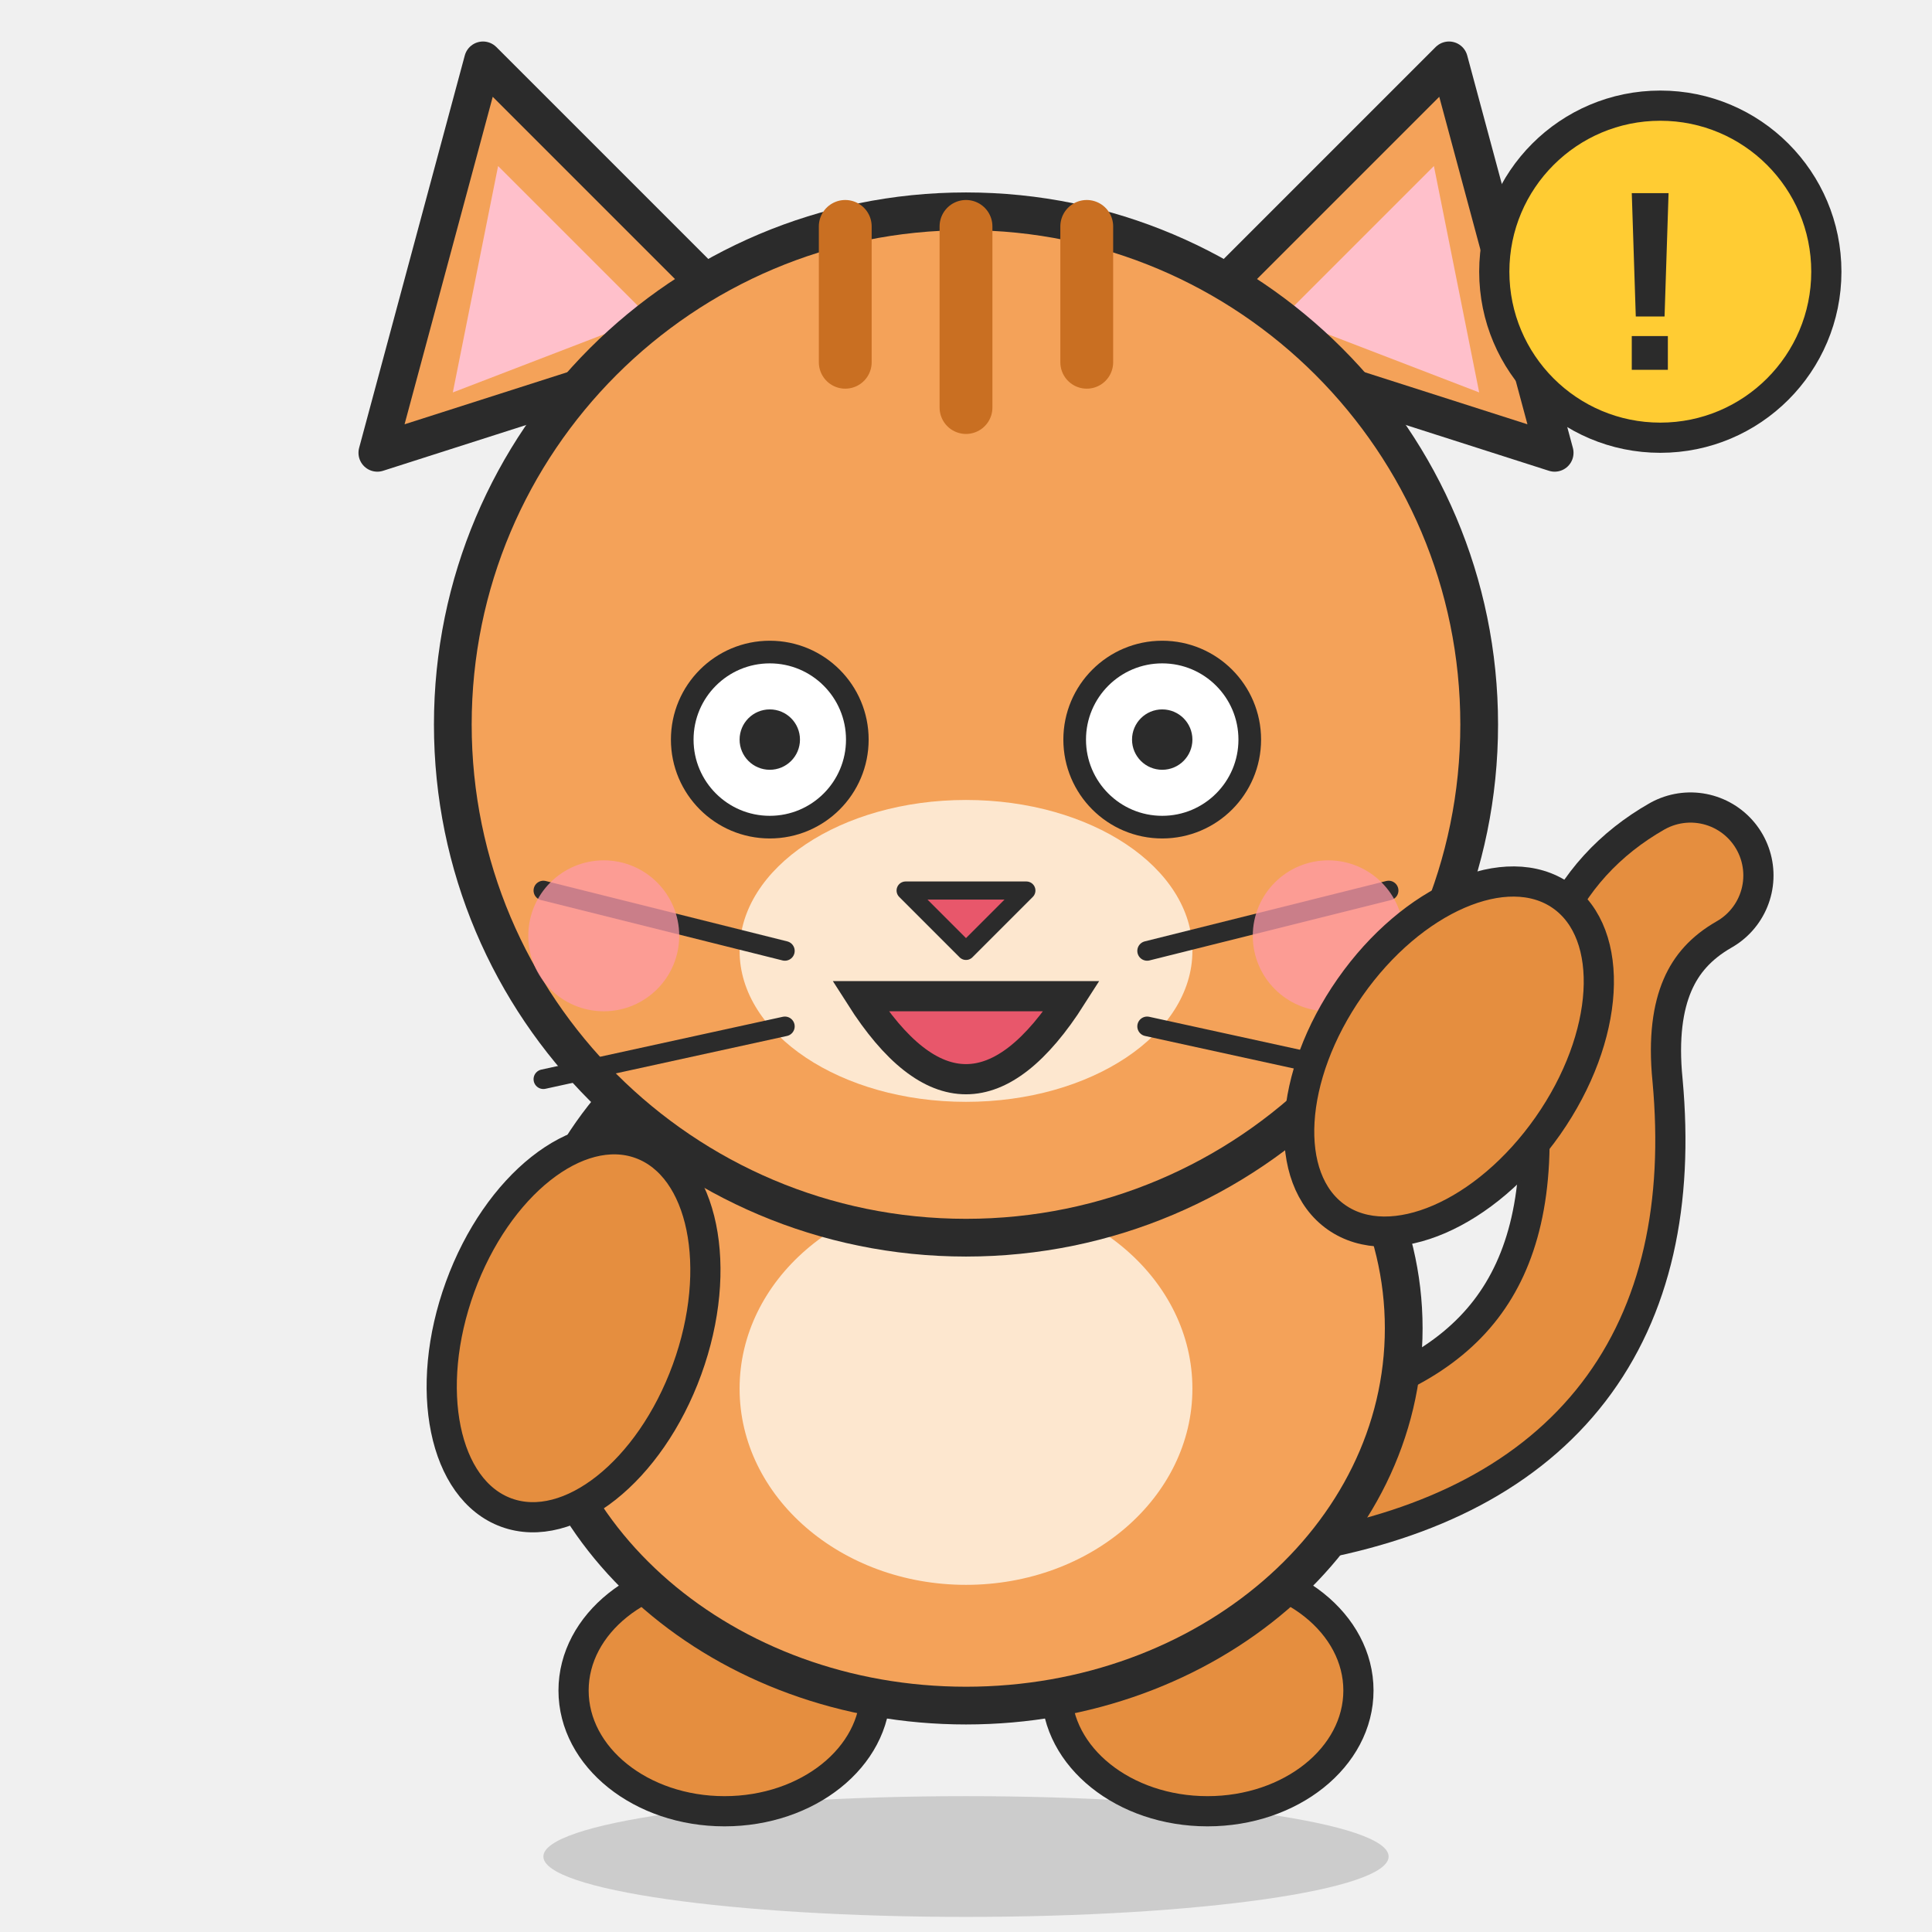
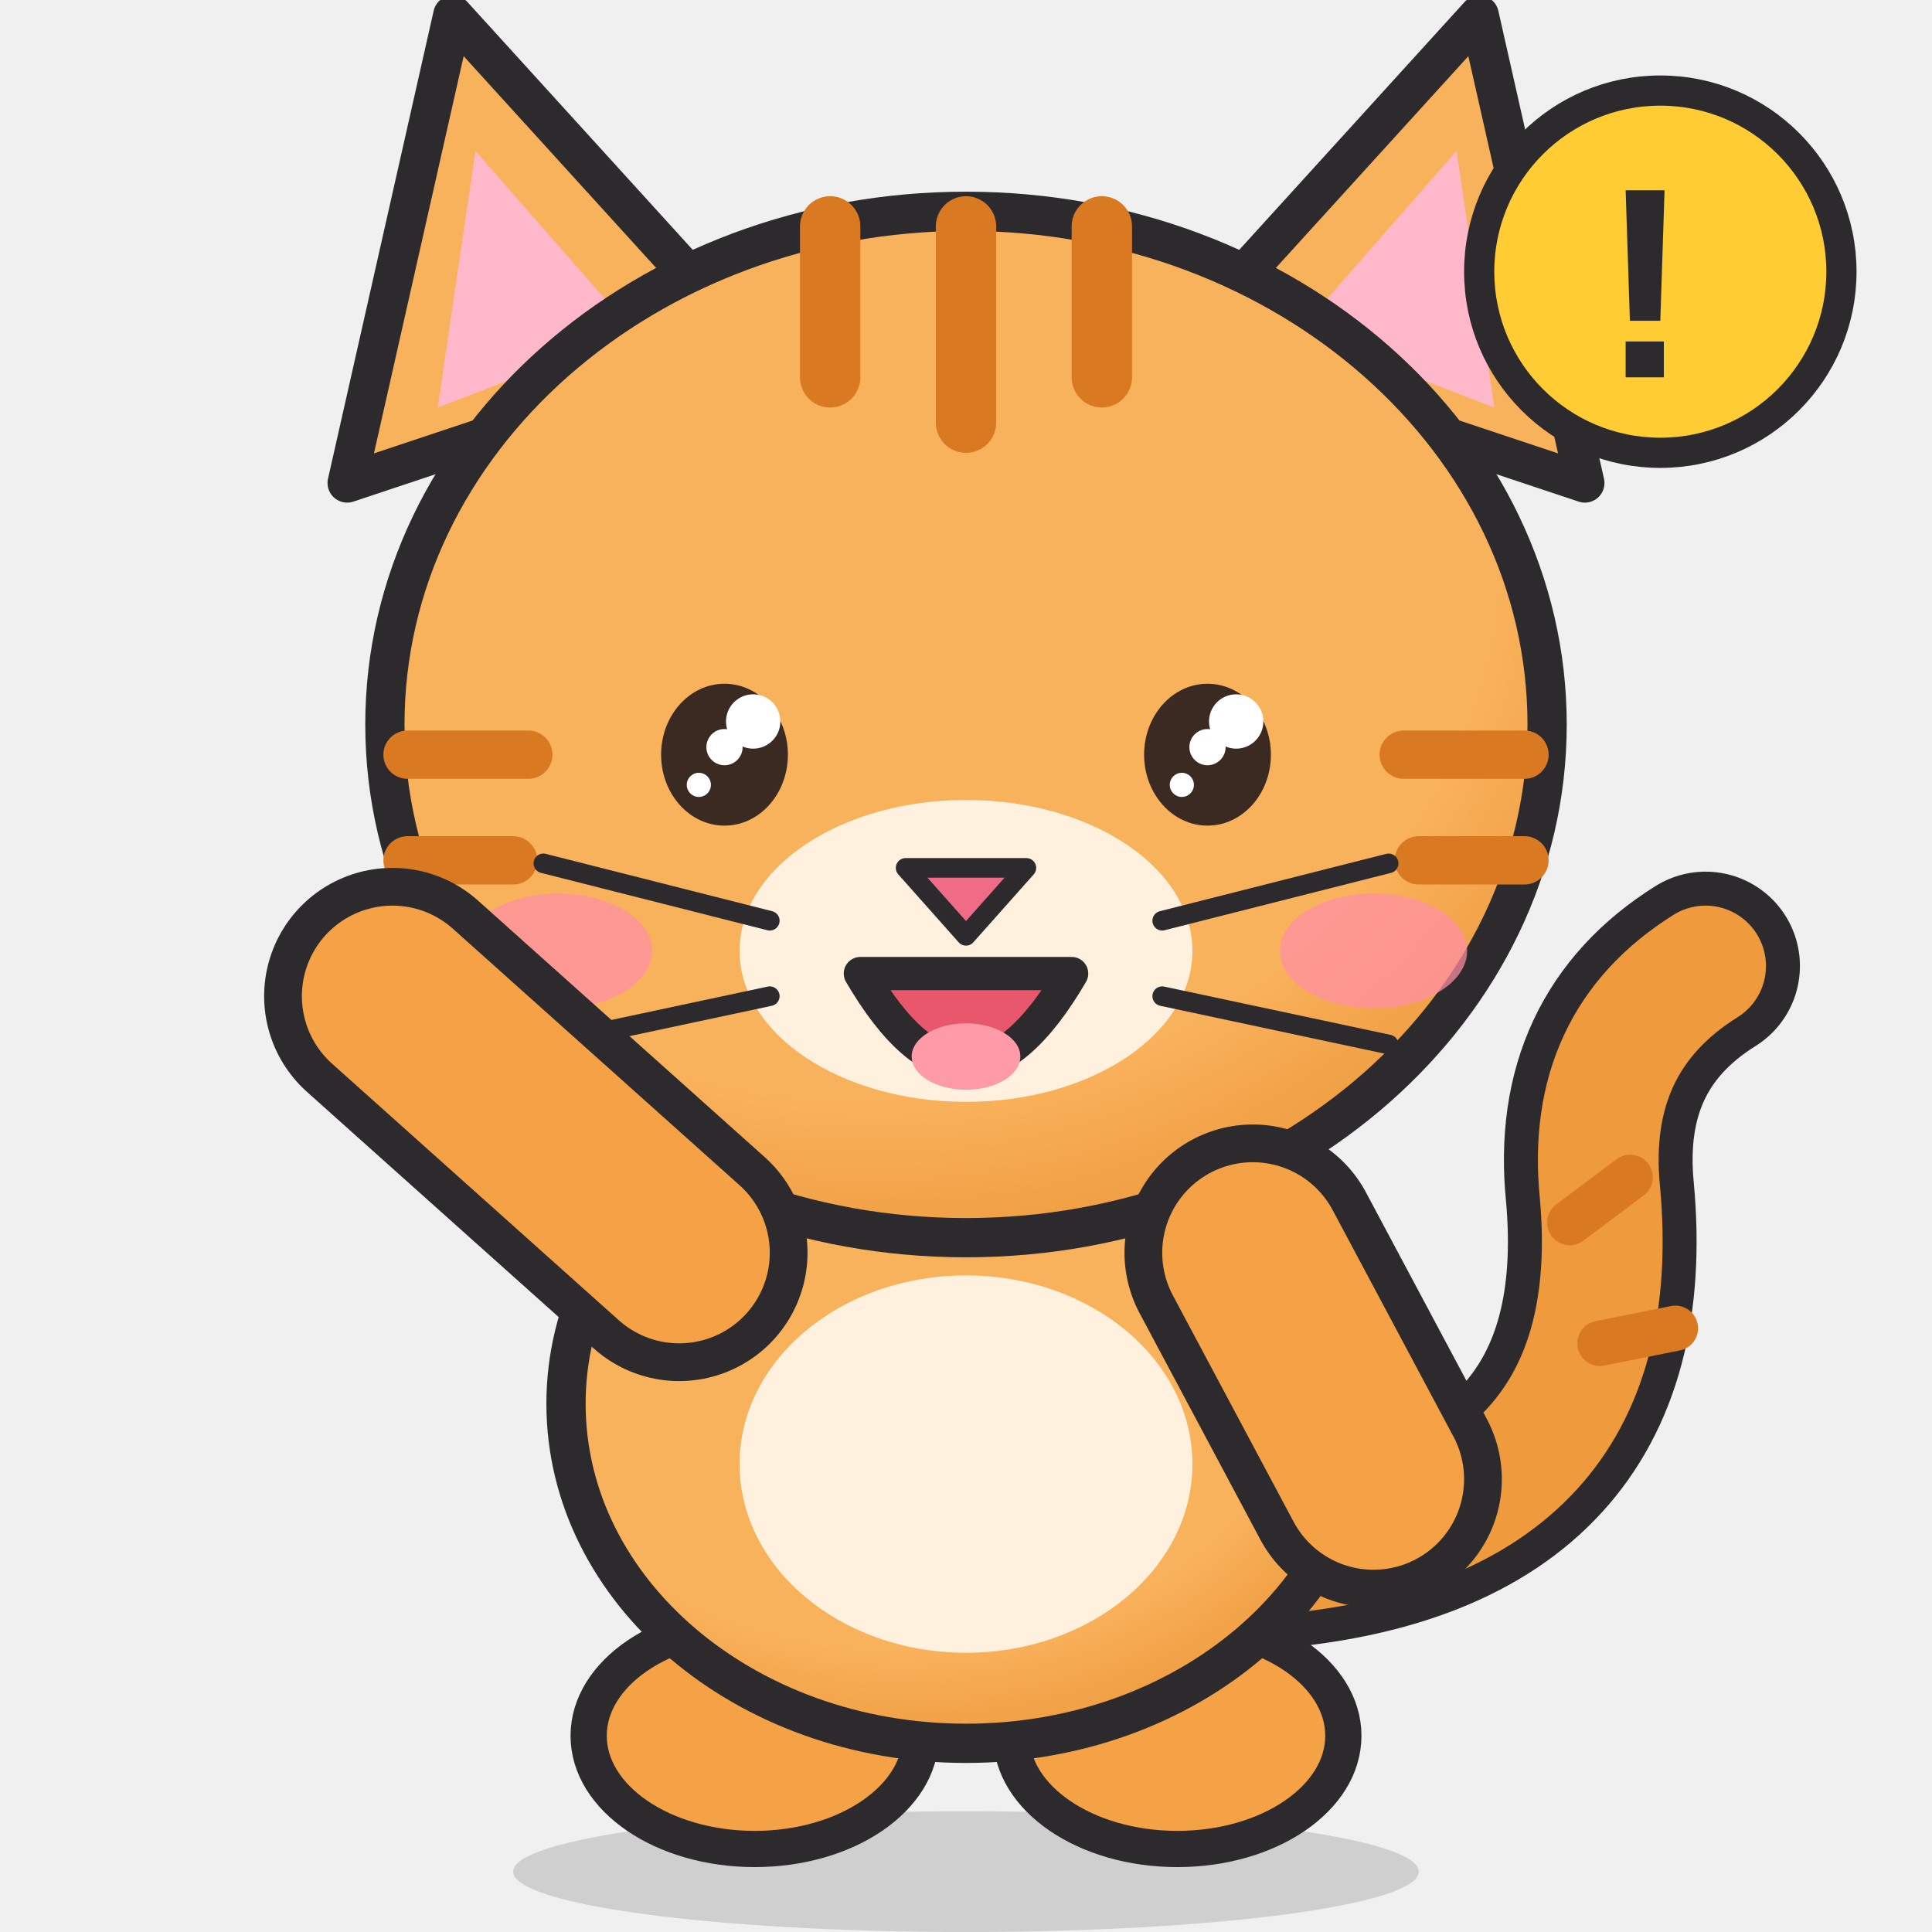
<svg xmlns="http://www.w3.org/2000/svg" viewBox="0 0 128 128" width="128" height="128">
-   <ellipse cx="64" cy="123" rx="28" ry="4" fill="#000" opacity=".15" />
-   <path d="M86 98 q22 -4 20 -26 q-1 -10 6 -14" fill="none" stroke="#2b2b2b" stroke-width="11" stroke-linecap="round" transform="rotate(0 86 98)" />
-   <path d="M86 98 q22 -4 20 -26 q-1 -10 6 -14" fill="none" stroke="#e58e3f" stroke-width="7" stroke-linecap="round" transform="rotate(0 86 98)" />
-   <ellipse cx="48" cy="112" rx="10" ry="8" fill="#e58e3f" stroke="#2b2b2b" stroke-width="2" transform="rotate(0 48 112)" />
-   <ellipse cx="80" cy="112" rx="10" ry="8" fill="#e58e3f" stroke="#2b2b2b" stroke-width="2" transform="rotate(0 80 112)" />
-   <ellipse cx="64" cy="88" rx="29" ry="25" fill="#f4a259" stroke="#2b2b2b" stroke-width="2.5" />
-   <ellipse cx="64" cy="92" rx="15" ry="13" fill="#fde7cf" />
-   <path d="M25 30 L32 4 L50 22 Z" fill="#f4a259" stroke="#2b2b2b" stroke-width="2.5" stroke-linejoin="round" />
-   <path d="M30 26 L33 11 L43 21 Z" fill="#ffc0cb" />
-   <path d="M103 30 L96 4 L78 22 Z" fill="#f4a259" stroke="#2b2b2b" stroke-width="2.5" stroke-linejoin="round" />
-   <path d="M98 26 L95 11 L85 21 Z" fill="#ffc0cb" />
-   <circle cx="64" cy="48" r="34" fill="#f4a259" stroke="#2b2b2b" stroke-width="2.5" />
-   <path d="M56 15 v9" stroke="#c96f22" stroke-width="3.5" stroke-linecap="round" />
-   <path d="M64 15 v12" stroke="#c96f22" stroke-width="3.5" stroke-linecap="round" />
-   <path d="M72 15 v9" stroke="#c96f22" stroke-width="3.5" stroke-linecap="round" />
-   <ellipse cx="64" cy="63" rx="15" ry="10" fill="#fde7cf" />
-   <circle cx="51" cy="49" r="5.8" fill="#fff" stroke="#2b2b2b" stroke-width="1.5" />
-   <circle cx="51" cy="49" r="2" fill="#2b2b2b" />
-   <circle cx="77" cy="49" r="5.8" fill="#fff" stroke="#2b2b2b" stroke-width="1.5" />
-   <circle cx="77" cy="49" r="2" fill="#2b2b2b" />
-   <path d="M60 59 h8 l-4 4 z" fill="#e8576b" stroke="#2b2b2b" stroke-width="1.2" stroke-linejoin="round" />
-   <path d="M57 66 q7 11 14 0 z" fill="#e8576b" stroke="#2b2b2b" stroke-width="2" stroke-linecap="round" />
-   <path d="M52 63 l-16 -4" stroke="#2b2b2b" stroke-width="1.3" stroke-linecap="round" />
-   <path d="M52 68 l-16 3.5" stroke="#2b2b2b" stroke-width="1.3" stroke-linecap="round" />
-   <path d="M76 63 l16 -4" stroke="#2b2b2b" stroke-width="1.3" stroke-linecap="round" />
-   <path d="M76 68 l16 3.5" stroke="#2b2b2b" stroke-width="1.3" stroke-linecap="round" />
-   <ellipse cx="40" cy="62" rx="5" ry="5" fill="#ff9aa8" opacity=".75" />
-   <ellipse cx="88" cy="62" rx="5" ry="5" fill="#ff9aa8" opacity=".75" />
-   <ellipse cx="38" cy="88" rx="8" ry="13" fill="#e58e3f" stroke="#2b2b2b" stroke-width="2" transform="rotate(20 38 88)" />
-   <ellipse cx="96" cy="70" rx="8" ry="13" fill="#e58e3f" stroke="#2b2b2b" stroke-width="2" transform="rotate(35 96 70)" />
-   <circle cx="110" cy="18" r="11" fill="#ffcc33" stroke="#2b2b2b" stroke-width="2" />
-   <text x="106.5" y="24.5" font-family="Segoe UI, Arial, sans-serif" font-weight="700" font-size="17" fill="#2b2b2b">!</text>
+   <defs>
+     <radialGradient id="furcatalert1" cx="42%" cy="32%" r="75%">
+       <stop offset="0" stop-color="#f9b25c" />
+       <stop offset="0.72" stop-color="#f9b25c" />
+       <stop offset="1" stop-color="#ec9537" />
+     </radialGradient>
+   </defs>
+   <ellipse cx="64" cy="124" rx="30" ry="4" fill="#000" opacity=".14" />
+   <g transform="translate(0 -2) scale(1) rotate(0 64 122)">
+     <g transform="rotate(0 84 105)">
+       <path d="M84 105 q24 -2 22 -24 q-1 -10 7 -15" fill="none" stroke="#2d2a2e" stroke-width="12.5" stroke-linecap="round" />
+       <path d="M84 105 q24 -2 22 -24 q-1 -10 7 -15" fill="none" stroke="#ef9a3c" stroke-width="8" stroke-linecap="round" />
+       <path d="M104 83 l4 -3 M106 91 l5 -1" stroke="#d97a22" stroke-width="3" stroke-linecap="round" />
+     </g>
+     <ellipse cx="50" cy="117" rx="11" ry="7.5" fill="#f5a246" stroke="#2d2a2e" stroke-width="2.4" transform="rotate(0 50 117)" />
+     <ellipse cx="78" cy="117" rx="11" ry="7.5" fill="#f5a246" stroke="#2d2a2e" stroke-width="2.4" transform="rotate(0 78 117)" />
+     <ellipse cx="64" cy="95" rx="26.5" ry="22.5" fill="url(#furcatalert1)" stroke="#2d2a2e" stroke-width="2.6" />
+     <ellipse cx="64" cy="99" rx="15" ry="12.5" fill="#fff1de" />
+     <g transform="rotate(0 37 28)">
+       <path d="M23 34 L30 3 L50 25 Z" fill="#f9b25c" stroke="#2d2a2e" stroke-width="2.6" stroke-linejoin="round" />
+       <path d="M29 29 L31.5 12 L42 24 Z" fill="#ffb8c9" />
+     </g>
+     <g transform="rotate(0 91 28)">
+       <path d="M105 34 L98 3 L78 25 Z" fill="#f9b25c" stroke="#2d2a2e" stroke-width="2.6" stroke-linejoin="round" />
+       <path d="M99 29 L96.5 12 L86 24 Z" fill="#ffb8c9" />
+     </g>
+     <ellipse cx="64" cy="50" rx="38.5" ry="34" fill="url(#furcatalert1)" stroke="#2d2a2e" stroke-width="2.6" />
+     <path d="M55 17 v10" stroke="#d97a22" stroke-width="4" stroke-linecap="round" />
+     <path d="M64 17 v13" stroke="#d97a22" stroke-width="4" stroke-linecap="round" />
+     <path d="M73 17 v10" stroke="#d97a22" stroke-width="4" stroke-linecap="round" />
+     <path d="M27 52 h8 M27 59 h7 M101 52 h-8 M101 59 h-7" stroke="#d97a22" stroke-width="3.2" stroke-linecap="round" />
+     <ellipse cx="64" cy="65" rx="15" ry="10" fill="#fff1de" />
+     <ellipse cx="48" cy="52" rx="4.2" ry="4.7" fill="#3b2a22" />
+     <ellipse cx="49.9" cy="49.8" rx="1.8" ry="1.8" fill="#fff" />
+     <ellipse cx="46.3" cy="54" rx="0.8" ry="0.8" fill="#fff" />
+     <ellipse cx="48" cy="51.5" rx="1.2" ry="1.2" fill="#fff" />
+     <ellipse cx="80" cy="52" rx="4.2" ry="4.7" fill="#3b2a22" />
+     <ellipse cx="81.9" cy="49.8" rx="1.8" ry="1.8" fill="#fff" />
+     <ellipse cx="78.3" cy="54" rx="0.8" ry="0.8" fill="#fff" />
+     <ellipse cx="80" cy="51.5" rx="1.2" ry="1.2" fill="#fff" />
+     <ellipse cx="37" cy="65" rx="6.2" ry="3.8" fill="#ff8fa6" opacity="0.72" />
+     <ellipse cx="91" cy="65" rx="6.2" ry="3.8" fill="#ff8fa6" opacity="0.72" />
+     <path d="M60 59.5 h8 l-4 4.5 z" fill="#f06b85" stroke="#2d2a2e" stroke-width="1.3" stroke-linejoin="round" />
+     <path d="M51 63 l-15 -3.8" stroke="#2d2a2e" stroke-width="1.3" stroke-linecap="round" />
+     <path d="M51 68 l-15 3.2" stroke="#2d2a2e" stroke-width="1.3" stroke-linecap="round" />
+     <path d="M77 63 l15 -3.8" stroke="#2d2a2e" stroke-width="1.3" stroke-linecap="round" />
+     <path d="M77 68 l15 3.2" stroke="#2d2a2e" stroke-width="1.3" stroke-linecap="round" />
+     <path d="M57 66.5 q7 12 14 0 z" fill="#e8576b" stroke="#2d2a2e" stroke-width="2.2" stroke-linecap="round" stroke-linejoin="round" />
+     <ellipse cx="64" cy="72" rx="3.6" ry="2.2" fill="#ff9aa8" />
+     <line x1="45" y1="85" x2="26" y2="68" stroke-linecap="round" stroke="#2d2a2e" stroke-width="17" />
+     <line x1="45" y1="85" x2="26" y2="68" stroke-linecap="round" stroke="#f5a246" stroke-width="12" />
+     <line x1="83" y1="85" x2="91" y2="100" stroke-linecap="round" stroke="#2d2a2e" stroke-width="17" />
+     <line x1="83" y1="85" x2="91" y2="100" stroke-linecap="round" stroke="#f5a246" stroke-width="12" />
+     <ellipse cx="110" cy="20" rx="12" ry="12" fill="#ffcc33" stroke="#2d2a2e" stroke-width="2" />
+     <text x="106" y="27" font-family="Segoe UI, Arial, sans-serif" font-weight="700" font-size="18" fill="#2d2a2e">!</text>
+   </g>
</svg>
